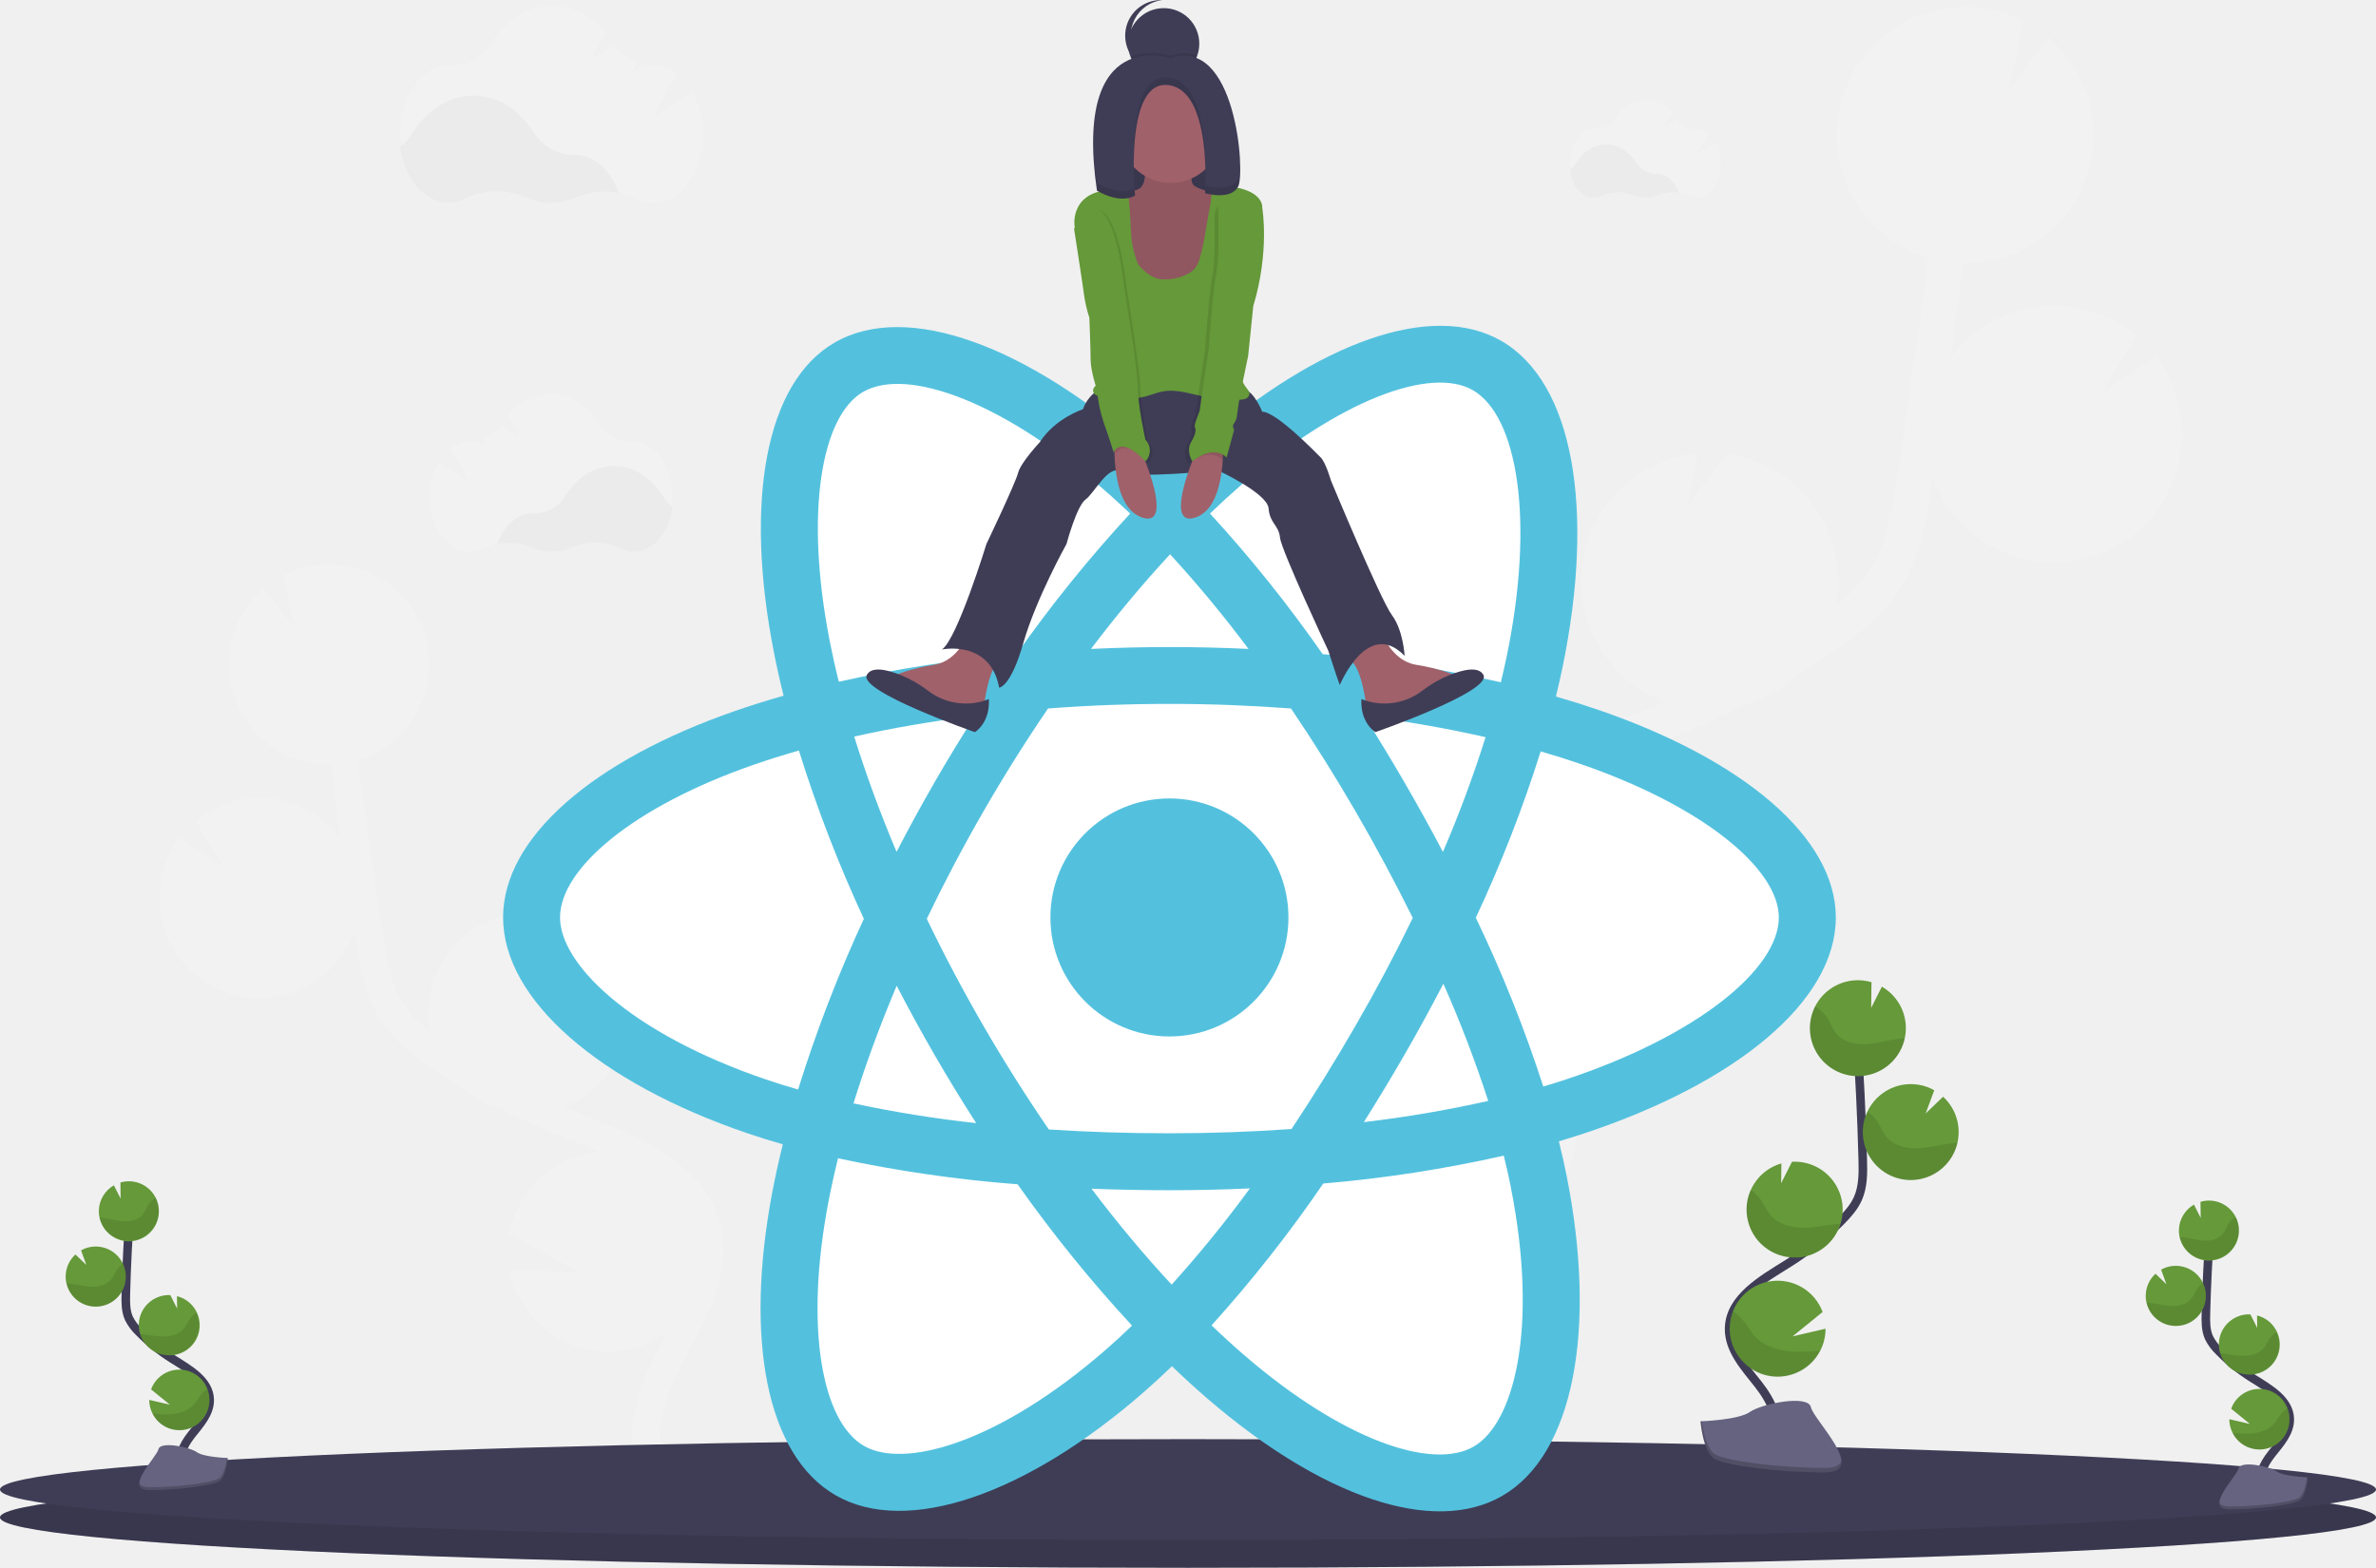
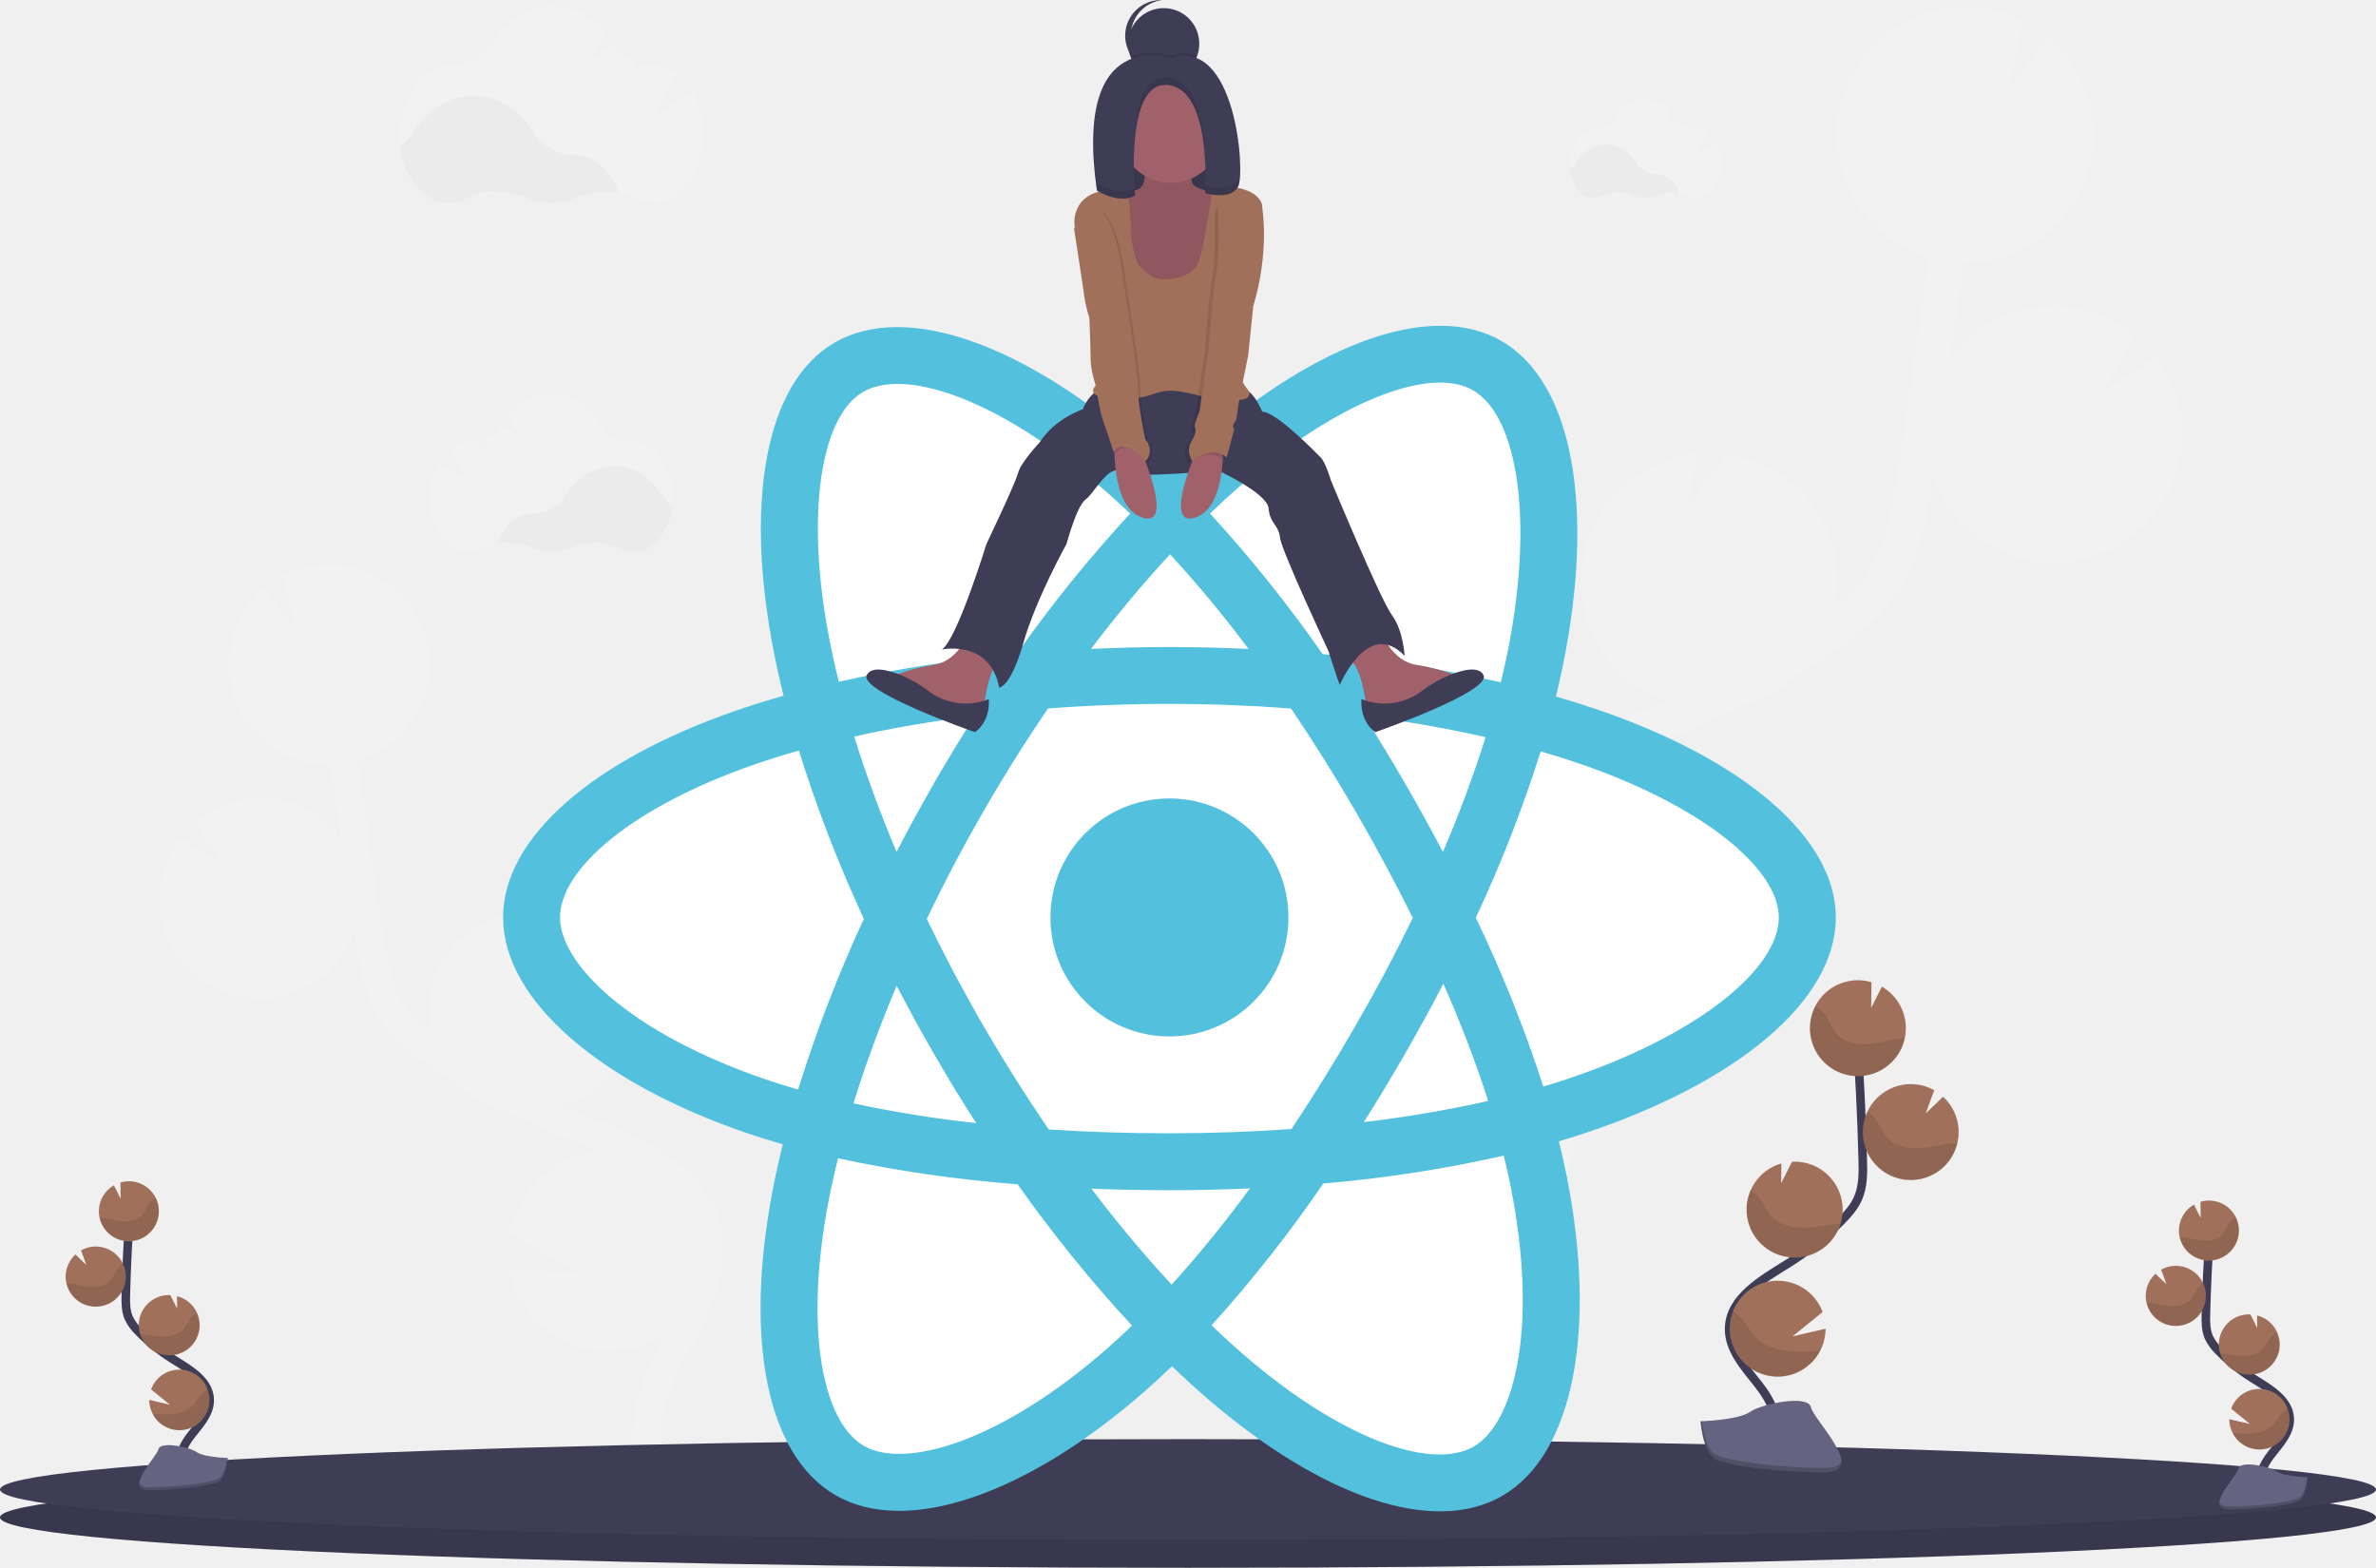
<svg xmlns="http://www.w3.org/2000/svg" id="a75d69e6-d07c-4db3-9c83-72b2470e5561" data-name="Layer 1" width="1108" height="731.18" viewBox="0 0 1108 731.18">
  <path d="M813.68,415.2l6.89-2.7c.66-.26,1.31-.54,2-.81a59.85,59.85,0,0,1,15.28-115.77l-4.8,24.2,18.22-23.92.16,0a59.87,59.87,0,0,1,51.16,67.45c-.15,1.13-.39,2.23-.6,3.34,5.61-4.43,10.87-9.32,14.81-15,8-11.54,10.71-25.76,13.47-43.17,5.47-34.48,10.4-69.34,14.84-104.18a59.83,59.83,0,0,1-42-65.36c.25-1.82.6-3.59,1-5.34.1-.44.2-.88.31-1.31.43-1.69.91-3.35,1.47-5,.09-.27.21-.52.3-.78.5-1.37,1-2.72,1.65-4,.22-.5.44-1,.67-1.47.69-1.43,1.42-2.83,2.22-4.19.27-.45.56-.88.83-1.33.62-1,1.27-2,1.94-2.93.36-.5.71-1,1.08-1.49l.27-.39,0,0a59.81,59.81,0,0,1,74.64-17l-6.24,31.49,18-23.64a59.5,59.5,0,0,1,16.32,68.62h.07c-.17.4-.38.78-.55,1.18-.33.74-.67,1.47-1,2.2-.46.93-1,1.84-1.45,2.74-.38.68-.75,1.36-1.16,2-.59,1-1.23,1.9-1.87,2.83-.38.54-.73,1.1-1.12,1.63-1,1.39-2.12,2.72-3.26,4-.4.45-.83.86-1.25,1.3-.81.86-1.62,1.71-2.48,2.52-.53.5-1.09,1-1.64,1.46-.79.7-1.6,1.38-2.43,2-.59.47-1.19.92-1.79,1.36-.87.63-1.75,1.22-2.64,1.81-.6.39-1.2.78-1.81,1.15-1,.61-2.05,1.17-3.1,1.72-.53.27-1,.57-1.59.83-1.58.77-3.2,1.48-4.85,2.11-.31.12-.64.21-.95.32-1.38.5-2.77,1-4.18,1.35-.61.17-1.23.31-1.85.46-1.15.28-2.31.54-3.48.76q-1,.18-2.07.33c-1.15.17-2.31.3-3.48.4-.69.06-1.37.12-2.07.16-1.26.06-2.53.07-3.8.06a2.08,2.08,0,0,0-.25,0q-2.82,22-5.92,44A59.82,59.82,0,0,1,1042,240.88l-15.68,26.58,25.21-16.59a59.68,59.68,0,0,1,11.5,44.16,58.76,58.76,0,0,1-4.5,15.94,59.83,59.83,0,0,1-111.19-4c-.23,1.48-.45,3-.68,4.46-2.44,15.35-5.47,34.46-16.23,50-7.29,10.56-17.33,18.36-27.09,25.22q-9.52,6.7-19.48,12.77a59.85,59.85,0,0,1-24.53,13.74q-16,8.19-32.69,14.81l-6.95,2.72c-6.25,2.44-12.65,4.94-19,7.6,1,.09,2,.17,3,.3a59.9,59.9,0,0,1,50.86,49.05l-42.31,23.11,42.18-1.89A59.16,59.16,0,0,1,843,534.54a59.87,59.87,0,0,1-82.7,11.74l2.1,3.91c1.4,2.58,2.78,5.15,4.12,7.7,18.33,34.74,19.66,64.74,3.75,84.49l-13-10.45c15.49-19.22,3.2-49.77-5.5-66.27-1.32-2.5-2.68-5-4-7.56C736,536.27,722.65,511.53,728,485.2,736,445.5,779.05,428.7,813.68,415.2Z" transform="translate(-46 -84.41)" fill="#f2f2f2" />
  <path d="M315.6,603.42l-5.38-2.11c-.52-.2-1-.43-1.54-.63a46.75,46.75,0,0,0-11.94-90.42l3.75,18.9-14.22-18.68h-.13a46.76,46.76,0,0,0-40,52.68c.12.89.31,1.74.47,2.61a55.84,55.84,0,0,1-11.56-11.73c-6.23-9-8.37-20.12-10.53-33.71C220.29,493.4,216.45,466.18,213,439a46.72,46.72,0,0,0,32.77-51.05c-.2-1.42-.47-2.8-.79-4.17l-.24-1c-.34-1.32-.71-2.62-1.15-3.88-.07-.21-.16-.41-.24-.61-.39-1.07-.82-2.12-1.28-3.15-.18-.38-.35-.77-.53-1.15-.54-1.11-1.11-2.2-1.73-3.26-.21-.36-.44-.7-.65-1-.49-.78-1-1.55-1.52-2.29-.28-.39-.55-.79-.84-1.17l-.21-.3h0a46.76,46.76,0,0,0-58.29-13.32l4.88,24.6-14.07-18.46a46.48,46.48,0,0,0-12.75,53.59h-.05c.13.31.29.61.43.92.26.58.52,1.15.8,1.72q.54,1.08,1.14,2.13c.29.54.58,1.07.9,1.59.46.75,1,1.48,1.46,2.21.3.42.57.86.88,1.27.8,1.08,1.65,2.12,2.54,3.13.31.35.65.67,1,1,.63.67,1.27,1.33,1.94,2,.41.4.85.77,1.28,1.14q.93.83,1.89,1.59c.46.36.93.71,1.4,1.06.68.49,1.37,1,2.06,1.41.47.31.94.61,1.42.9.79.48,1.6.91,2.42,1.34.42.22.82.45,1.24.66,1.24.6,2.5,1.15,3.79,1.64.24.1.5.16.74.25,1.07.39,2.16.75,3.27,1.06.47.13,1,.24,1.44.35.9.22,1.8.43,2.72.6l1.61.26c.9.13,1.81.23,2.72.31.54.05,1.07.09,1.62.12,1,.05,2,.06,3,.05h.19q2.2,17.22,4.62,34.41a46.71,46.71,0,0,0-67.48-8.14L149.49,488l-19.68-12.95a46.57,46.57,0,0,0-9,34.49A45.8,45.8,0,0,0,124.34,522a46.73,46.73,0,0,0,86.84-3.12c.18,1.15.35,2.32.53,3.48,1.9,12,4.27,26.92,12.67,39.08,5.7,8.24,13.54,14.33,21.16,19.69q7.44,5.24,15.21,10a46.88,46.88,0,0,0,19.16,10.74c8.32,4.26,16.84,8.14,25.54,11.56l5.42,2.13c4.88,1.9,9.88,3.85,14.81,5.93-.78.07-1.57.13-2.36.24A46.77,46.77,0,0,0,283.6,660l33,18-32.94-1.47a46.78,46.78,0,0,0,73.57,29.2c-.55,1-1.09,2-1.64,3.05-1.09,2-2.17,4-3.22,6-14.31,27.13-15.35,50.57-2.92,66l10.13-8.16c-12.1-15-2.5-38.87,4.3-51.76,1-1.95,2.09-3.92,3.16-5.9,9.19-17,19.61-36.37,15.46-56.94C376.29,627.08,342.64,614,315.6,603.42Z" transform="translate(-46 -84.41)" fill="#f2f2f2" />
  <ellipse cx="554" cy="707.68" rx="554" ry="23.5" fill="#3f3d56" />
  <ellipse cx="554" cy="707.68" rx="554" ry="23.5" opacity="0.1" />
  <ellipse cx="554" cy="694.68" rx="554" ry="23.5" fill="#3f3d56" />
  <path d="M131,770.73c-3-5.51.4-12.26,4.28-17.18s8.61-10,8.51-16.29c-.14-9-9.7-14.31-17.33-19.08a84.78,84.78,0,0,1-15.56-12.51,23,23,0,0,1-4.78-6.4c-1.58-3.52-1.53-7.52-1.43-11.38q.5-19.26,1.9-38.48" transform="translate(-46 -84.41)" fill="none" stroke="#3f3d56" stroke-miterlimit="10" stroke-width="4" />
-   <path d="M92.11,648.7a14,14,0,0,1,7-11.49l3.14,6.21-.09-7.52a13.86,13.86,0,0,1,4.62-.56A14,14,0,1,1,92.11,648.7Z" transform="translate(-46 -84.41)" fill="#659939" />
-   <path d="M117.14,743.7a14,14,0,0,0,26.5-5.76,13.82,13.82,0,0,0-.91-5.69,14,14,0,0,0-26.27.15l8.77,7.13-9.64-2.24A13.89,13.89,0,0,0,117.14,743.7Z" transform="translate(-46 -84.41)" fill="#659939" />
-   <path d="M124.07,716.45a14,14,0,0,0,4.46-27.54l.07,5.79-3.18-6.29h0a14,14,0,0,0-1.31,28.05Z" transform="translate(-46 -84.41)" fill="#659939" />
-   <path d="M90,693.78a14,14,0,0,0,1.32-28,13.88,13.88,0,0,0-7.52,1.78l2.48,6.8-5.11-4.9a14,14,0,0,0-4.53,9.69A13.33,13.33,0,0,0,77,683,14,14,0,0,0,90,693.78Z" transform="translate(-46 -84.41)" fill="#659939" />
+   <path d="M92.11,648.7a14,14,0,0,1,7-11.49l3.14,6.21-.09-7.52a13.86,13.86,0,0,1,4.62-.56A14,14,0,1,1,92.11,648.7Z" transform="translate(-46 -84.41)" fill="#a0705b" />
+   <path d="M117.14,743.7a14,14,0,0,0,26.5-5.76,13.82,13.82,0,0,0-.91-5.69,14,14,0,0,0-26.27.15l8.77,7.13-9.64-2.24A13.89,13.89,0,0,0,117.14,743.7Z" transform="translate(-46 -84.41)" fill="#a0705b" />
+   <path d="M124.07,716.45a14,14,0,0,0,4.46-27.54l.07,5.79-3.18-6.29h0a14,14,0,0,0-1.31,28.05Z" transform="translate(-46 -84.41)" fill="#a0705b" />
+   <path d="M90,693.78a14,14,0,0,0,1.32-28,13.88,13.88,0,0,0-7.52,1.78l2.48,6.8-5.11-4.9a14,14,0,0,0-4.53,9.69A13.33,13.33,0,0,0,77,683,14,14,0,0,0,90,693.78Z" transform="translate(-46 -84.41)" fill="#a0705b" />
  <path d="M94,652.44c3.24.36,6.39,1.37,9.64,1.57s6.82-.58,8.88-3.1c1.11-1.37,1.66-3.09,2.59-4.57a10.08,10.08,0,0,1,3.54-3.33,14,14,0,1,1-26.24,9.32C92.94,652.35,93.47,652.39,94,652.44Z" transform="translate(-46 -84.41)" opacity="0.1" />
  <path d="M90,693.78a14,14,0,0,0,13.35-20,10.4,10.4,0,0,0-2.82,2.83c-1,1.51-1.61,3.25-2.78,4.64-2.19,2.57-5.92,3.41-9.31,3.25s-6.66-1.11-10-1.42c-.47,0-.94-.08-1.41-.09A14,14,0,0,0,90,693.78Z" transform="translate(-46 -84.41)" opacity="0.1" />
  <path d="M124.07,716.45a14,14,0,0,0,13.47-19.76,11.36,11.36,0,0,0-3,2.85c-1.09,1.54-1.77,3.31-3,4.73-2.36,2.64-6.34,3.57-9.93,3.48s-6.82-.93-10.28-1.19A14,14,0,0,0,124.07,716.45Z" transform="translate(-46 -84.41)" opacity="0.1" />
  <path d="M117.14,743.7a14,14,0,0,0,26.5-5.76,13.82,13.82,0,0,0-.91-5.69,14,14,0,0,0-3.08,2.74c-1.34,1.63-2.21,3.47-3.76,5-2.87,2.82-7.5,4-11.62,4.09A62.35,62.35,0,0,1,117.14,743.7Z" transform="translate(-46 -84.41)" opacity="0.1" />
  <path d="M152.19,764.39s-11.08-.34-14.41-2.72-17-5.22-17.87-1.4-16.65,19-4.14,19.06,29.06-2,32.39-4S152.19,764.39,152.19,764.39Z" transform="translate(-46 -84.41)" fill="#656380" />
  <path d="M115.54,778c12.51.1,29.06-2,32.4-4,2.53-1.54,3.54-7.09,3.88-9.65l.37,0s-.7,8.93-4,11-19.89,4.08-32.39,4c-3.61,0-4.86-1.31-4.79-3.22C111.48,777.26,112.86,778,115.54,778Z" transform="translate(-46 -84.41)" opacity="0.2" />
  <path d="M1101,779.73c-3-5.51.4-12.26,4.28-17.18s8.61-10,8.51-16.29c-.14-9-9.7-14.31-17.33-19.08a84.78,84.78,0,0,1-15.56-12.51,23,23,0,0,1-4.78-6.4c-1.58-3.52-1.53-7.52-1.43-11.38q.49-19.26,1.9-38.48" transform="translate(-46 -84.41)" fill="none" stroke="#3f3d56" stroke-miterlimit="10" stroke-width="4" />
-   <path d="M1062.11,657.7a14,14,0,0,1,7-11.49l3.14,6.21-.09-7.52a13.86,13.86,0,0,1,4.62-.56,14,14,0,1,1-14.68,13.36Z" transform="translate(-46 -84.41)" fill="#659939" />
-   <path d="M1087.14,752.7a14,14,0,0,0,26.5-5.76,13.82,13.82,0,0,0-.91-5.69,14,14,0,0,0-26.27.15l8.77,7.13-9.64-2.24A13.89,13.89,0,0,0,1087.14,752.7Z" transform="translate(-46 -84.41)" fill="#659939" />
-   <path d="M1094.07,725.45a14,14,0,0,0,4.46-27.54l.07,5.79-3.18-6.29h0a14,14,0,0,0-1.31,28.05Z" transform="translate(-46 -84.41)" fill="#659939" />
-   <path d="M1060,702.78a14,14,0,0,0,1.32-28,13.88,13.88,0,0,0-7.52,1.78l2.48,6.8-5.11-4.9a14,14,0,0,0-4.53,9.69A13.33,13.33,0,0,0,1047,692,14,14,0,0,0,1060,702.78Z" transform="translate(-46 -84.41)" fill="#659939" />
+   <path d="M1062.11,657.7a14,14,0,0,1,7-11.49l3.14,6.21-.09-7.52a13.86,13.86,0,0,1,4.62-.56,14,14,0,1,1-14.68,13.36Z" transform="translate(-46 -84.41)" fill="#a0705b" />
+   <path d="M1087.14,752.7a14,14,0,0,0,26.5-5.76,13.82,13.82,0,0,0-.91-5.69,14,14,0,0,0-26.27.15l8.77,7.13-9.64-2.24A13.89,13.89,0,0,0,1087.14,752.7Z" transform="translate(-46 -84.41)" fill="#a0705b" />
+   <path d="M1094.07,725.45a14,14,0,0,0,4.46-27.54l.07,5.79-3.18-6.29h0a14,14,0,0,0-1.31,28.05Z" transform="translate(-46 -84.41)" fill="#a0705b" />
+   <path d="M1060,702.78a14,14,0,0,0,1.32-28,13.88,13.88,0,0,0-7.52,1.78l2.48,6.8-5.11-4.9a14,14,0,0,0-4.53,9.69A13.33,13.33,0,0,0,1047,692,14,14,0,0,0,1060,702.78Z" transform="translate(-46 -84.41)" fill="#a0705b" />
  <path d="M1064,661.44c3.24.36,6.39,1.37,9.64,1.57s6.82-.58,8.88-3.1c1.11-1.37,1.66-3.09,2.59-4.57a10.08,10.08,0,0,1,3.54-3.33,14,14,0,1,1-26.24,9.32C1062.94,661.35,1063.47,661.39,1064,661.44Z" transform="translate(-46 -84.41)" opacity="0.1" />
  <path d="M1060,702.78a14,14,0,0,0,13.35-20,10.4,10.4,0,0,0-2.82,2.83c-1,1.51-1.61,3.25-2.78,4.64-2.19,2.57-5.92,3.41-9.31,3.25s-6.66-1.11-10-1.42c-.47,0-.94-.08-1.41-.09A14,14,0,0,0,1060,702.78Z" transform="translate(-46 -84.41)" opacity="0.1" />
  <path d="M1094.07,725.45a14,14,0,0,0,13.47-19.76,11.36,11.36,0,0,0-3,2.85c-1.09,1.54-1.77,3.31-3,4.73-2.36,2.64-6.34,3.57-9.93,3.48s-6.82-.93-10.28-1.19A14,14,0,0,0,1094.07,725.45Z" transform="translate(-46 -84.41)" opacity="0.1" />
  <path d="M1087.14,752.7a14,14,0,0,0,26.5-5.76,13.82,13.82,0,0,0-.91-5.69,14,14,0,0,0-3.08,2.74c-1.34,1.63-2.21,3.47-3.76,5-2.87,2.82-7.5,4-11.62,4.09A62.35,62.35,0,0,1,1087.14,752.7Z" transform="translate(-46 -84.41)" opacity="0.1" />
  <path d="M1122.19,773.39s-11.08-.34-14.41-2.72-17-5.22-17.87-1.4-16.65,19-4.14,19.06,29.06-2,32.39-4S1122.19,773.39,1122.19,773.39Z" transform="translate(-46 -84.41)" fill="#656380" />
  <path d="M1085.54,787c12.51.1,29.06-2,32.4-4,2.53-1.54,3.54-7.09,3.88-9.65l.37,0s-.7,8.93-4,11-19.89,4.08-32.39,4c-3.61,0-4.86-1.31-4.79-3.22C1081.48,786.26,1082.86,787,1085.54,787Z" transform="translate(-46 -84.41)" opacity="0.2" />
  <path d="M791.57,415.56q-9.92-3.4-20-6.3,1.66-6.79,3.09-13.65c15.14-73.51,5.24-132.73-28.57-152.22-32.42-18.7-85.44.8-139,47.39q-7.92,6.92-15.47,14.2-5.07-4.85-10.3-9.51C525.21,245.64,469,224.65,435.18,244.2c-32.39,18.75-42,74.42-28.35,144.09q2,10.35,4.59,20.58c-7.95,2.26-15.64,4.67-23,7.24C322.63,439,280.61,475,280.61,512.29c0,38.51,45.11,77.14,113.64,100.56q8.34,2.83,16.8,5.26-2.74,11-4.88,22.18c-13,68.46-2.84,122.82,29.46,141.45C469,801,525,781.2,579.52,733.54c4.31-3.77,8.63-7.77,13-11.95q8.18,7.89,16.79,15.32c52.82,45.45,105,63.81,137.26,45.12,33.33-19.29,44.16-77.69,30.1-148.73q-1.6-8.14-3.73-16.61,5.91-1.74,11.56-3.61c71.24-23.6,117.6-61.76,117.6-100.79,0-37.43-43.38-73.62-110.5-96.73Z" transform="translate(-46 -84.41)" fill="#53c1de" />
  <path d="M776.12,587.88c-3.4,1.13-6.88,2.21-10.44,3.27a621.6,621.6,0,0,0-31.47-78.73,623.06,623.06,0,0,0,30.25-77.58c6.35,1.84,12.53,3.78,18.47,5.83,57.51,19.79,92.59,49.06,92.59,71.62,0,24-37.89,55.21-99.4,75.59ZM750.6,638.46c6.22,31.41,7.1,59.81,3,82-3.7,19.95-11.14,33.25-20.34,38.58-19.59,11.33-61.47-3.4-106.64-42.27q-7.77-6.69-15.63-14.25a624.23,624.23,0,0,0,52.09-66.14,620.2,620.2,0,0,0,84.17-13q1.9,7.68,3.37,15ZM492.48,757.1c-19.14,6.76-34.38,6.95-43.59,1.64-19.6-11.31-27.75-55-16.63-113.5q2-10.37,4.53-20.63a625.79,625.79,0,0,0,83.75,12.13,645.09,645.09,0,0,0,53.35,65.9q-5.79,5.61-11.84,10.91c-24.11,21.08-48.28,36-69.57,43.55ZM402.84,587.73c-30.31-10.36-55.33-23.82-72.49-38.5-15.41-13.2-23.19-26.31-23.19-36.94,0-22.63,33.74-51.5,90-71.11q10.6-3.69,21.39-6.73a637.08,637.08,0,0,0,30.29,78.48,646.29,646.29,0,0,0-30.66,79.6Q410.44,590.32,402.84,587.73Zm30.05-204.54c-11.68-59.69-3.93-104.72,15.59-116,20.79-12,66.76,5.12,115.22,48.15,3.1,2.75,6.21,5.63,9.32,8.6a635.89,635.89,0,0,0-52.93,65.52,648.42,648.42,0,0,0-82.93,12.89q-2.39-9.52-4.27-19.15ZM701,449.38q-9.11-15.74-18.89-31.08c19.83,2.51,38.82,5.83,56.66,9.91a565.54,565.54,0,0,1-19.89,53.51q-8.61-16.35-17.88-32.34ZM591.64,342.91a569.3,569.3,0,0,1,36.57,44.14q-36.71-1.73-73.45,0c12.07-15.92,24.44-30.72,36.88-44.13Zm-110,106.65q-9.15,15.87-17.55,32.14c-7.73-18.33-14.34-36.36-19.74-53.77,17.73-4,36.64-7.21,56.34-9.68Q490.77,433.69,481.62,449.56Zm19.61,158.65A564.64,564.64,0,0,1,444,599c5.49-17.71,12.25-36.13,20.15-54.86q8.43,16.29,17.61,32.16Q491.1,592.49,501.23,608.21Zm91.14,75.33C579.79,670,567.24,655,555,638.79q17.85.71,36.36.71,19,0,37.51-.84A563.94,563.94,0,0,1,592.37,683.54ZM719.08,543.19A562.82,562.82,0,0,1,740,597.85a561.35,561.35,0,0,1-58,9.89q9.85-15.63,19.08-31.63,9.38-16.26,18-32.92Zm-41,19.66q-14.12,24.52-29.81,48.1c-18.44,1.32-37.49,2-56.91,2s-38.15-.6-56.27-1.78Q519,587.67,504.7,563t-26.51-50.08q12.27-25.53,26.43-50.1h0q14.14-24.56,30.13-48c18.49-1.4,37.43-2.13,56.59-2.13s38.22.74,56.69,2.14q15.81,23.37,30,47.81t26.79,49.87q-12.45,25.62-26.71,50.3Zm54.77-296.46c20.81,12,28.9,60.4,15.83,123.87q-1.29,6.19-2.8,12.35a635.74,635.74,0,0,0-83.09-13.13,625.16,625.16,0,0,0-52.53-65.56q7-6.74,14.29-13.11c45.88-39.93,88.76-55.69,108.3-44.42Z" transform="translate(-46 -84.41)" fill="#fff" />
  <path d="M591.34,456.79a55.5,55.5,0,1,1-55.5,55.5,55.49,55.49,0,0,1,55.5-55.5" transform="translate(-46 -84.41)" fill="#53c1de" />
  <path d="M605.26,104.81a16.6,16.6,0,1,1-16.6-16.6A16.52,16.52,0,0,1,605.26,104.81Z" transform="translate(-46 -84.41)" fill="#3f3d56" />
  <path d="M575.4,109a16.62,16.62,0,0,1,12.49-24.54,16.6,16.6,0,1,0,1.41,33.07A16.6,16.6,0,0,1,575.4,109Z" transform="translate(-46 -84.41)" fill="#3f3d56" />
  <rect x="521.91" y="43.52" width="44.47" height="69.37" fill="#3f3d56" />
  <rect x="521.91" y="43.52" width="44.47" height="69.37" opacity="0.1" />
  <path d="M497.66,379.61s-4.75,13.05-16,14.83-17.79,4.74-17.79,4.74l26.68,17.19,14.23-1.78s1.78-18.38,7.71-22.53S497.66,379.61,497.66,379.61Z" transform="translate(-46 -84.41)" fill="#a0616a" />
  <path d="M690.34,379.61s4.75,13.05,16,14.83,17.79,4.74,17.79,4.74l-26.68,17.19-14.23-1.78s-1.78-18.38-7.71-22.53S690.34,379.61,690.34,379.61Z" transform="translate(-46 -84.41)" fill="#a0616a" />
  <path d="M560.5,264.59s-7.11,3.56-9.48,10.68c0,0-13,4.15-20.16,15.41,0,0-8.9,9.49-10.08,14.23S506,338.11,506,338.11s-13.64,44.47-20.75,49.21c0,0,22.53-4.74,26.68,17.79,0,0,5.33,0,11.26-20.75s20.16-46.25,20.16-46.25,4.74-17.78,8.89-20.75,10.67-16.6,16.6-13,45.06-.6,45.06-.6S637,314.4,637.58,321.51s4.74,7.71,5.33,13.64,22.53,52.76,22.53,52.76,4.15,13,5.34,16c0,0,13-31.42,30.24-13.63,0,0-.6-11.86-5.93-19s-28.46-62.84-28.46-62.84-2.37-8.3-4.74-10.67-20.76-21.35-27.28-21.35c0,0-3.55-8.89-7.7-10.08Z" transform="translate(-46 -84.41)" fill="#3f3d56" />
  <path d="M507.14,410.44a28.89,28.89,0,0,1-28.22-3.79,56.37,56.37,0,0,0-12.59-7.3c-6.29-2.54-13.81-4.42-16.1-.17-4.15,7.71,50.39,26.68,50.39,26.68S507.74,421.71,507.14,410.44Z" transform="translate(-46 -84.41)" fill="#3f3d56" />
  <path d="M680.86,410.44a28.89,28.89,0,0,0,28.22-3.79,56.37,56.37,0,0,1,12.59-7.3c6.29-2.54,13.81-4.42,16.1-.17,4.15,7.71-50.39,26.68-50.39,26.68S680.26,421.71,680.86,410.44Z" transform="translate(-46 -84.41)" fill="#3f3d56" />
  <path d="M579.88,167.08c-.22,2.06-.9,4.29-2.66,5.38-1.44.9-3.26.83-4.92,1.17a11.46,11.46,0,0,0-7.82,6.77,17.51,17.51,0,0,0-.75,10.55,39.22,39.22,0,0,0,1.52,5.06c1.74,4.92,3.84,9.8,7.09,13.89a59,59,0,0,0,9.3,8.77c2.11,1.72,4.29,3.47,6.89,4.28a21.75,21.75,0,0,0,5.4.72c2.25.1,4.65.17,6.6-.95,3-1.73,3.89-5.55,5.52-8.62,1.38-2.6,3.44-4.81,4.73-7.46a29.49,29.49,0,0,0,2-6.52l2.77-12.3c1-4.47,1.92-9.51-.59-13.34a2.28,2.28,0,0,0-.74-.77,2.79,2.79,0,0,0-1.52-.15,16.44,16.44,0,0,1-9.15-2.09,3.93,3.93,0,0,1-1.15-.9,4.72,4.72,0,0,1-.7-2.12,22.2,22.2,0,0,0-1.28-4.45,3,3,0,0,0-.87-1.34,3.15,3.15,0,0,0-1.41-.47,114.47,114.47,0,0,0-12.93-1.35c-1.42-.07-3.56-.64-4.54.62S580,165.58,579.88,167.08Z" transform="translate(-46 -84.41)" fill="#a0616a" />
  <path d="M579.88,167.08c-.22,2.06-.9,4.29-2.66,5.38-1.44.9-3.26.83-4.92,1.17a11.46,11.46,0,0,0-7.82,6.77,17.51,17.51,0,0,0-.75,10.55,39.22,39.22,0,0,0,1.52,5.06c1.74,4.92,3.84,9.8,7.09,13.89a59,59,0,0,0,9.3,8.77c2.11,1.72,4.29,3.47,6.89,4.28a21.75,21.75,0,0,0,5.4.72c2.25.1,4.65.17,6.6-.95,3-1.73,3.89-5.55,5.52-8.62,1.38-2.6,3.44-4.81,4.73-7.46a29.49,29.49,0,0,0,2-6.52l2.77-12.3c1-4.47,1.92-9.51-.59-13.34a2.28,2.28,0,0,0-.74-.77,2.79,2.79,0,0,0-1.52-.15,16.44,16.44,0,0,1-9.15-2.09,3.93,3.93,0,0,1-1.15-.9,4.72,4.72,0,0,1-.7-2.12,22.2,22.2,0,0,0-1.28-4.45,3,3,0,0,0-.87-1.34,3.15,3.15,0,0,0-1.41-.47,114.47,114.47,0,0,0-12.93-1.35c-1.42-.07-3.56-.64-4.54.62S580,165.58,579.88,167.08Z" transform="translate(-46 -84.41)" opacity="0.1" />
-   <path d="M571.85,174.15a26.93,26.93,0,0,0-7.13-1.12c-5.72-.14-11.84,1.83-15.14,6.5A15.34,15.34,0,0,0,547.29,191a23.57,23.57,0,0,0,5.2,10.66,32,32,0,0,1,4,5.24c1.58,3,1.63,6.59,2.06,10,1,8.12,4.46,15.75,5.83,23.82s.19,17.42-6.18,22.55c-1.07.86-2.37,1.77-2.46,3.14-.14,2.19,2.71,3.12,4.9,3.33,6.55.62,13.27,1.23,19.63-.46,2.63-.7,5.17-1.79,7.85-2.29,6.8-1.27,13.64,1.34,20.45,2.59a90.61,90.61,0,0,0,14.91,1.21,7.94,7.94,0,0,0,3.43-.45,2.75,2.75,0,0,0,1.74-2.74,4.76,4.76,0,0,0-1.18-2c-3.44-4.25-4.49-9.9-5.43-15.29l-3.15-18.11c-1.69-9.68-3.26-20.2,1.32-28.89,3.29-6.25,9.36-10.65,12.83-16.8a9.84,9.84,0,0,0,1.55-6.28c-.52-3.09-3.31-5.3-6.17-6.59A23.21,23.21,0,0,0,611,173c.1,4.33-1,8.71-1.71,13l-1.21,7a88.83,88.83,0,0,1-2.71,12.2,12.85,12.85,0,0,1-2.17,4.42,11.43,11.43,0,0,1-3.83,2.79,22.83,22.83,0,0,1-10.14,2.32,13.54,13.54,0,0,1-4.48-.69,19,19,0,0,1-6.17-4.34,10.11,10.11,0,0,1-1.63-1.77,9.93,9.93,0,0,1-1.11-2.67,55.42,55.42,0,0,1-1.91-7.48c-.3-1.94-.4-3.91-.54-5.87C573,186.12,573,179.72,571.85,174.15Z" transform="translate(-46 -84.41)" fill="#659939" />
+   <path d="M571.85,174.15a26.93,26.93,0,0,0-7.13-1.12c-5.72-.14-11.84,1.83-15.14,6.5A15.34,15.34,0,0,0,547.29,191a23.57,23.57,0,0,0,5.2,10.66,32,32,0,0,1,4,5.24c1.58,3,1.63,6.59,2.06,10,1,8.12,4.46,15.75,5.83,23.82s.19,17.42-6.18,22.55c-1.07.86-2.37,1.77-2.46,3.14-.14,2.19,2.71,3.12,4.9,3.33,6.55.62,13.27,1.23,19.63-.46,2.63-.7,5.17-1.79,7.85-2.29,6.8-1.27,13.64,1.34,20.45,2.59a90.61,90.61,0,0,0,14.91,1.21,7.94,7.94,0,0,0,3.43-.45,2.75,2.75,0,0,0,1.74-2.74,4.76,4.76,0,0,0-1.18-2c-3.44-4.25-4.49-9.9-5.43-15.29l-3.15-18.11c-1.69-9.68-3.26-20.2,1.32-28.89,3.29-6.25,9.36-10.65,12.83-16.8a9.84,9.84,0,0,0,1.55-6.28c-.52-3.09-3.31-5.3-6.17-6.59A23.21,23.21,0,0,0,611,173c.1,4.33-1,8.71-1.71,13l-1.21,7a88.83,88.83,0,0,1-2.71,12.2,12.85,12.85,0,0,1-2.17,4.42,11.43,11.43,0,0,1-3.83,2.79,22.83,22.83,0,0,1-10.14,2.32,13.54,13.54,0,0,1-4.48-.69,19,19,0,0,1-6.17-4.34,10.11,10.11,0,0,1-1.63-1.77,9.93,9.93,0,0,1-1.11-2.67,55.42,55.42,0,0,1-1.91-7.48c-.3-1.94-.4-3.91-.54-5.87C573,186.12,573,179.72,571.85,174.15Z" transform="translate(-46 -84.41)" fill="#a0705b" />
  <path d="M565.84,288.9s-2.37,31.43,12.45,36.76,1.78-26.09,1.78-26.09l-4.75-9.48Z" transform="translate(-46 -84.41)" fill="#a0616a" />
  <path d="M616.23,288.9s2.37,31.43-12.45,36.76S602,299.57,602,299.57l4.75-9.48Z" transform="translate(-46 -84.41)" fill="#a0616a" />
  <path d="M552.79,184l-4.74,7.71s4.15,26.68,4.74,31.42a62.2,62.2,0,0,0,2.38,10.08s.59,14.23.59,19.57,3,14.23,3,14.23a64.82,64.82,0,0,0,3,14.82c2.37,6.52,4.74,14.23,4.74,14.23s3-8.3,14.82,4.15a7.18,7.18,0,0,0,0-10.08s-3.55-16-3.55-24.31-6.53-48-6.53-48S567,172.7,552.79,184Z" transform="translate(-46 -84.41)" opacity="0.1" />
-   <path d="M551.61,183.37l-4.74,7.71s4.15,26.68,4.74,31.42A61.84,61.84,0,0,0,554,232.58s.59,14.23.59,19.56,3,14.23,3,14.23a64.53,64.53,0,0,0,3,14.82c2.37,6.53,4.75,14.23,4.75,14.23s3-8.3,14.82,4.15a7.18,7.18,0,0,0,0-10.07s-3.56-16-3.56-24.31-6.52-48-6.52-48S565.84,172.1,551.61,183.37Z" transform="translate(-46 -84.41)" fill="#659939" />
+   <path d="M551.61,183.37l-4.74,7.71s4.15,26.68,4.74,31.42A61.84,61.84,0,0,0,554,232.58s.59,14.23.59,19.56,3,14.23,3,14.23a64.53,64.53,0,0,0,3,14.82c2.37,6.53,4.75,14.23,4.75,14.23s3-8.3,14.82,4.15a7.18,7.18,0,0,0,0-10.07s-3.56-16-3.56-24.31-6.52-48-6.52-48S565.84,172.1,551.61,183.37Z" transform="translate(-46 -84.41)" fill="#a0705b" />
  <path d="M629.87,179.22l3,3.53s3.49,20.18-4.22,45.68l-2.37,23.12s-4.15,19.57-4.74,24.31-.59,5.33-1.78,7.11a2.29,2.29,0,0,0,0,3l-3.56,13s-5.33-6.52-16,1.78c0,0-3-4.74-.6-8.89s2.37-5.93,1.78-7.12,2.37-7.11,2.37-8.3S607.93,248,607.93,248s1.78-26.68,3.56-35.57c1.09-5.47,1.07-17.66.88-26.24-.19-8.94,10.63-13.78,17-7.5C629.52,178.85,629.7,179,629.87,179.22Z" transform="translate(-46 -84.41)" opacity="0.1" />
-   <path d="M631.65,178l3,3.53s3.49,20.19-4.22,45.68l-2.37,23.12s-4.15,19.57-4.74,24.31-.6,5.34-1.78,7.12a2.28,2.28,0,0,0,0,3L618,297.8s-5.33-6.53-16,1.77c0,0-3-4.74-.59-8.89s2.37-5.93,1.78-7.11,2.37-7.12,2.37-8.3,4.15-28.46,4.15-28.46,1.78-26.68,3.56-35.58.59-35.57.59-35.57S623.35,169.14,631.65,178Z" transform="translate(-46 -84.41)" fill="#659939" />
+   <path d="M631.65,178l3,3.53s3.49,20.19-4.22,45.68l-2.37,23.12s-4.15,19.57-4.74,24.31-.6,5.34-1.78,7.12a2.28,2.28,0,0,0,0,3L618,297.8s-5.33-6.53-16,1.77c0,0-3-4.74-.59-8.89s2.37-5.93,1.78-7.11,2.37-7.12,2.37-8.3,4.15-28.46,4.15-28.46,1.78-26.68,3.56-35.58.59-35.57.59-35.57S623.35,169.14,631.65,178Z" transform="translate(-46 -84.41)" fill="#a0705b" />
  <circle cx="545.92" cy="61.61" r="23.72" fill="#a0616a" />
  <path d="M604.29,110.41a16.6,16.6,0,0,1-31.09.44c9.26-3.73,18.72-.41,18.72-.41C596.65,108.78,600.75,108.93,604.29,110.41Z" transform="translate(-46 -84.41)" opacity="0.1" />
  <path d="M591.92,111.63s-45.65-16-34.38,61.66c0,0,10.08,6.52,17.78,2.37,0,0-5.33-53.95,15.42-51.58s17.19,50.4,17.19,50.4,11.86,3.55,15.42-3S622.16,101,591.92,111.63Z" transform="translate(-46 -84.41)" fill="#3f3d56" />
  <path d="M590.74,120.52c-14.24-1.62-16.2,23.27-16,39.05.17-15.69,2.81-37,16-35.49,14.81,1.69,17.24,26.66,17.41,40.8C608.32,151.9,606.9,122.37,590.74,120.52Z" transform="translate(-46 -84.41)" opacity="0.1" />
  <path d="M557.54,169.73a159.38,159.38,0,0,1-1.77-20.53,152.12,152.12,0,0,0,1.77,24.09s10.08,6.52,17.78,2.37c0,0-.12-1.28-.26-3.43C567.39,176.1,557.54,169.73,557.54,169.73Z" transform="translate(-46 -84.41)" opacity="0.1" />
  <path d="M623.35,168c-3.32,6.08-13.83,3.41-15.25,3-.07,2.2-.17,3.52-.17,3.52s11.86,3.55,15.42-3c.73-1.34,1.11-5.13,1-10.2C624.25,164.57,623.9,167,623.35,168Z" transform="translate(-46 -84.41)" opacity="0.1" />
  <path d="M872.73,757.37c4.74-8.78-.64-19.54-6.82-27.37s-13.73-16-13.57-26c.23-14.35,15.45-22.81,27.62-30.42a134.77,134.77,0,0,0,24.79-19.93c3-3.05,5.87-6.31,7.62-10.21,2.52-5.6,2.45-12,2.29-18.12q-.79-30.71-3-61.34" transform="translate(-46 -84.41)" fill="none" stroke="#3f3d56" stroke-miterlimit="10" stroke-width="4" />
-   <path d="M934.74,562.9a22.31,22.31,0,0,0-11.16-18.32l-5,9.9.15-12a22.37,22.37,0,1,0,16,20.41Z" transform="translate(-46 -84.41)" fill="#659939" />
-   <path d="M894.86,714.29a22.36,22.36,0,1,1,1.08-18l-14,11.37,15.37-3.57A22.25,22.25,0,0,1,894.86,714.29Z" transform="translate(-46 -84.41)" fill="#659939" />
-   <path d="M883.81,670.86A22.37,22.37,0,0,1,876.72,627l-.12,9.22,5.06-10h.06a22.37,22.37,0,1,1,2.09,44.69Z" transform="translate(-46 -84.41)" fill="#659939" />
-   <path d="M938.11,634.73A22.37,22.37,0,1,1,948,592.87l-4,10.83,8.13-7.8a22.37,22.37,0,0,1-14.07,38.83Z" transform="translate(-46 -84.41)" fill="#659939" />
+   <path d="M934.74,562.9a22.31,22.31,0,0,0-11.16-18.32l-5,9.9.15-12a22.37,22.37,0,1,0,16,20.41Z" transform="translate(-46 -84.41)" fill="#a0705b" />
+   <path d="M894.86,714.29a22.36,22.36,0,1,1,1.08-18l-14,11.37,15.37-3.57A22.25,22.25,0,0,1,894.86,714.29Z" transform="translate(-46 -84.41)" fill="#a0705b" />
+   <path d="M883.81,670.86A22.37,22.37,0,0,1,876.72,627l-.12,9.22,5.06-10h.06a22.37,22.37,0,1,1,2.09,44.69Z" transform="translate(-46 -84.41)" fill="#a0705b" />
+   <path d="M938.11,634.73A22.37,22.37,0,1,1,948,592.87l-4,10.83,8.13-7.8a22.37,22.37,0,0,1-14.07,38.83Z" transform="translate(-46 -84.41)" fill="#a0705b" />
  <path d="M931.74,568.86c-5.17.57-10.19,2.18-15.37,2.5s-10.87-.92-14.14-5c-1.77-2.17-2.65-4.91-4.14-7.28a16,16,0,0,0-5.63-5.3,22.37,22.37,0,1,0,41.81,14.84C933.42,568.71,932.58,568.77,931.74,568.86Z" transform="translate(-46 -84.41)" opacity="0.1" />
  <path d="M938.11,634.73a22.39,22.39,0,0,1-21.28-31.91,16.37,16.37,0,0,1,4.5,4.51c1.59,2.4,2.56,5.18,4.43,7.39,3.48,4.09,9.44,5.43,14.84,5.19s10.6-1.78,16-2.28c.75-.06,1.5-.11,2.26-.13A22.37,22.37,0,0,1,938.11,634.73Z" transform="translate(-46 -84.41)" opacity="0.1" />
  <path d="M883.81,670.86a22.37,22.37,0,0,1-21.46-31.49,17.83,17.83,0,0,1,4.73,4.55c1.74,2.45,2.82,5.27,4.86,7.54,3.77,4.2,10.11,5.68,15.83,5.54,5.54-.12,10.87-1.48,16.38-1.9A22.36,22.36,0,0,1,883.81,670.86Z" transform="translate(-46 -84.41)" opacity="0.1" />
  <path d="M894.86,714.29A22.37,22.37,0,0,1,854.08,696a22.27,22.27,0,0,1,4.91,4.38c2.13,2.59,3.53,5.53,6,7.94,4.57,4.49,11.95,6.34,18.52,6.51A97.1,97.1,0,0,0,894.86,714.29Z" transform="translate(-46 -84.41)" opacity="0.1" />
  <path d="M839,747.26s17.65-.54,23-4.33,27.16-8.31,28.48-2.24,26.53,30.22,6.6,30.38-46.31-3.1-51.62-6.34S839,747.26,839,747.26Z" transform="translate(-46 -84.41)" fill="#656380" />
  <path d="M897.4,769c-19.93.16-46.31-3.11-51.62-6.34-4-2.47-5.65-11.3-6.19-15.38l-.59,0s1.12,14.24,6.43,17.47,31.69,6.5,51.62,6.34c5.75,0,7.74-2.09,7.63-5.12C903.88,767.78,901.69,768.92,897.4,769Z" transform="translate(-46 -84.41)" opacity="0.2" />
  <path d="M369,127.27l-18.25,11.57,11.08-20.15a18,18,0,0,0-11-3.94h-.3a21.58,21.58,0,0,1-3.78-.28l-6.19,3.92,2.65-4.82a22.06,22.06,0,0,1-10.82-8.21l-11.07,7,7-12.72c-6.48-7.77-15.2-12.54-24.81-12.54-11.51,0-21.76,6.85-28.38,17.52a21.24,21.24,0,0,1-18.76,10.12l-.62,0c-12.71,0-23,14.41-23,32.19s10.3,32.18,23,32.18a17.2,17.2,0,0,0,8-2c8.29-4.31,19.17-4.39,27.85-.54a29,29,0,0,0,23.68.05c8.62-3.77,19.37-3.69,27.61.54a17.23,17.23,0,0,0,7.93,2c12.71,0,23-14.41,23-32.18A40.86,40.86,0,0,0,369,127.27Z" transform="translate(-46 -84.41)" fill="#f2f2f2" />
  <path d="M334.59,174.36a34,34,0,0,0-19.72,2.14,29,29,0,0,1-23.67-.05c-8.69-3.85-19.57-3.77-27.86.54a17.2,17.2,0,0,1-8,2c-11.29,0-20.68-11.38-22.64-26.38a21.58,21.58,0,0,0,5.64-6.08C245,135.87,255.21,129,266.72,129s21.64,6.77,28.26,17.32a21.79,21.79,0,0,0,18.76,10.31H314C323,156.64,330.8,163.85,334.59,174.36Z" transform="translate(-46 -84.41)" opacity="0.03" />
  <path d="M846.07,150.83,837,156.6l5.53-10a9,9,0,0,0-5.51-2h-.14a10.79,10.79,0,0,1-1.89-.14l-3.09,2L833.2,144a11,11,0,0,1-5.4-4.09l-5.52,3.5,3.49-6.34a16.17,16.17,0,0,0-12.37-6.26c-5.75,0-10.86,3.42-14.16,8.74a10.57,10.57,0,0,1-9.36,5h-.31c-6.34,0-11.48,7.19-11.48,16s5.14,16.05,11.48,16.05a8.62,8.62,0,0,0,4-1,16.56,16.56,0,0,1,13.89-.27,14.52,14.52,0,0,0,11.81,0,16.58,16.58,0,0,1,13.77.27,8.61,8.61,0,0,0,4,1c6.34,0,11.48-7.18,11.48-16.05A20.28,20.28,0,0,0,846.07,150.83Z" transform="translate(-46 -84.41)" fill="#f2f2f2" />
  <path d="M828.92,174.32a17,17,0,0,0-9.83,1.07,14.52,14.52,0,0,1-11.81,0,16.58,16.58,0,0,0-13.9.27,8.55,8.55,0,0,1-4,1c-5.64,0-10.32-5.67-11.3-13.15a10.93,10.93,0,0,0,2.82-3c3.3-5.32,8.42-8.73,14.16-8.73s10.79,3.37,14.09,8.63a10.85,10.85,0,0,0,9.36,5.14h.15C823.15,165.48,827,169.08,828.92,174.32Z" transform="translate(-46 -84.41)" opacity="0.03" />
  <path d="M250.34,300.27,265,309.55l-8.88-16.15a14.48,14.48,0,0,1,8.85-3.15h.23a17.08,17.08,0,0,0,3-.22l4.95,3.14L271,289.31a17.78,17.78,0,0,0,8.67-6.58l8.87,5.62L283,278.16c5.19-6.22,12.18-10,19.87-10,9.23,0,17.44,5.48,22.75,14a17,17,0,0,0,15,8.11h.5c10.18,0,18.43,11.54,18.43,25.78s-8.25,25.79-18.43,25.79a13.86,13.86,0,0,1-6.43-1.61,26.59,26.59,0,0,0-22.31-.43,23.28,23.28,0,0,1-19,0,26.64,26.64,0,0,0-22.12.43,13.9,13.9,0,0,1-6.35,1.57c-10.19,0-18.44-11.54-18.44-25.79A32.78,32.78,0,0,1,250.34,300.27Z" transform="translate(-46 -84.41)" fill="#f2f2f2" />
  <path d="M277.89,338a27.36,27.36,0,0,1,15.8,1.72,23.28,23.28,0,0,0,19,0,26.61,26.61,0,0,1,22.32.43,13.82,13.82,0,0,0,6.42,1.61c9.05,0,16.57-9.11,18.14-21.13a17.44,17.44,0,0,1-4.52-4.88c-5.31-8.54-13.52-14-22.75-14s-17.33,5.42-22.64,13.88a17.44,17.44,0,0,1-15,8.25h-.23C287.17,323.81,280.93,329.59,277.89,338Z" transform="translate(-46 -84.41)" opacity="0.03" />
</svg>
